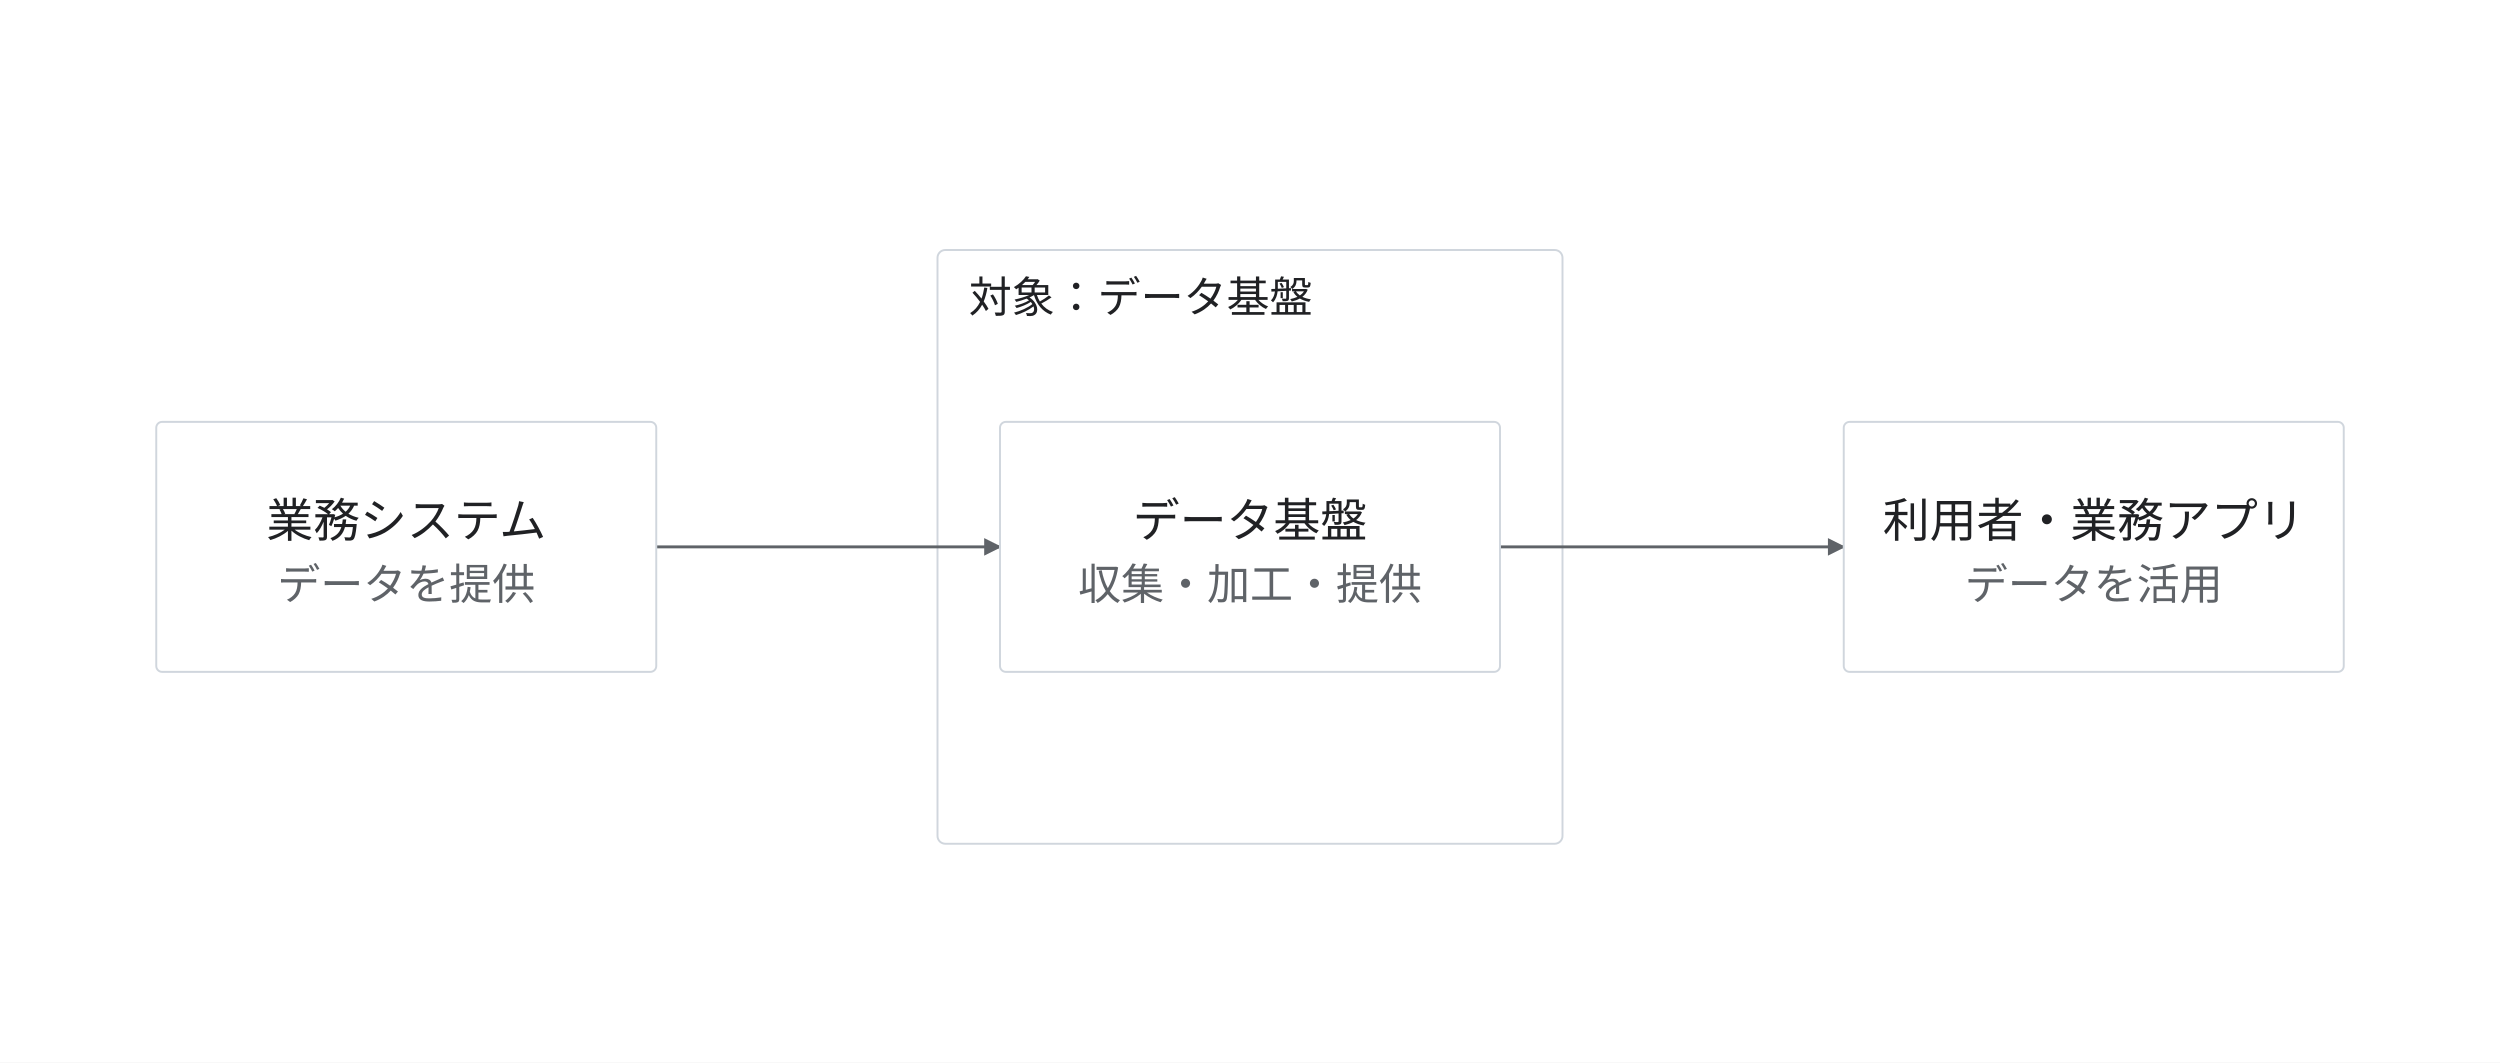
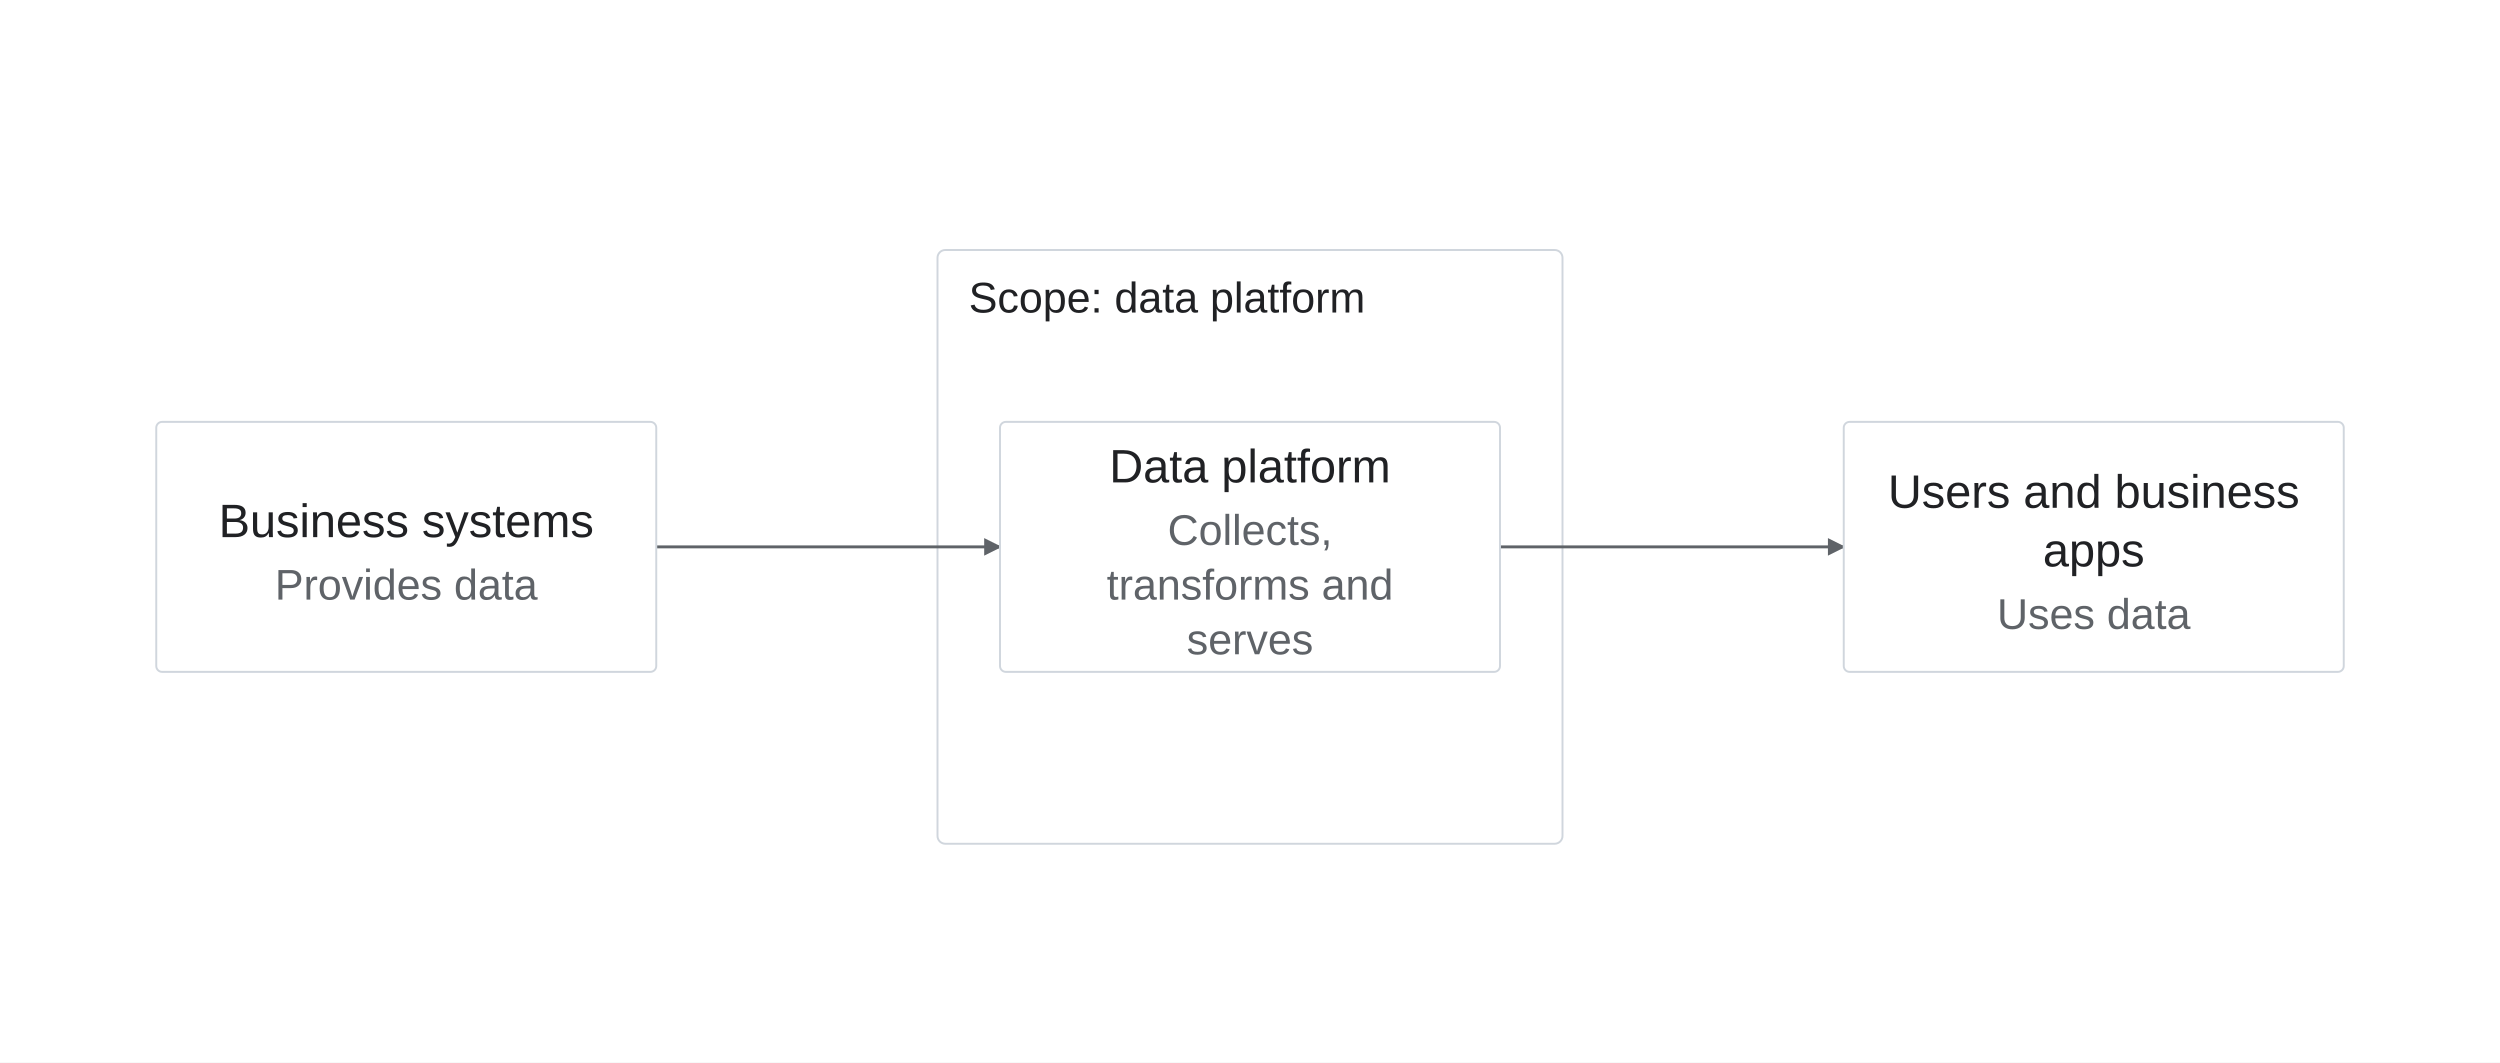
- <svg xmlns="http://www.w3.org/2000/svg" width="1280" height="544" viewBox="0 0 1280 544" role="img" aria-labelledby="title description" data-schema-version="2">
+ <svg xmlns="http://www.w3.org/2000/svg" width="1280" height="544" viewBox="0 0 1280 544" lang="en" xml:lang="en" role="img" aria-labelledby="title description" data-schema-version="2">
  <defs>
    <marker id="arrow" viewBox="0 0 10 10" refX="9" refY="5" markerWidth="6" markerHeight="6" orient="auto">
      <path d="M0 0L10 5L0 10Z" fill="#5F6368" />
    </marker>
  </defs>
-   <style>text{font-family:Noto Sans JP,Hiragino Sans,Yu Gothic,sans-serif;fill:#202124}</style>
+   <style>text{font-family:Helvetica Neue,Arial,Noto Sans,sans-serif;fill:#202124}</style>
  <rect width="1280" height="544" fill="#FFFFFF" />
  <g id="regions">
    <rect id="scope" data-region-kind="functional" data-parent="" data-geometry="[480, 128, 320, 304]" x="480" y="128" width="320" height="304" fill="#FFFFFF" stroke="#D0D6DD" stroke-width="1" rx="4" />
  </g>
  <g id="connections">
    <g id="input" data-source="source" data-target="platform" data-kind="data" data-purpose="" data-interaction="transfer" data-transfer-mode="">
      <path d="M336 280 L512 280" fill="none" stroke="#5F6368" stroke-width="1.5" marker-end="url(#arrow)" />
    </g>
    <g id="output" data-source="platform" data-target="consumer" data-kind="data" data-purpose="" data-interaction="transfer" data-transfer-mode="">
      <path d="M768 280 L944 280" fill="none" stroke="#5F6368" stroke-width="1.5" marker-end="url(#arrow)" />
    </g>
  </g>
  <g id="nodes">
    <g id="source" data-kind="node" data-region="" data-stage="" data-geometry="[80, 216, 256, 128]" data-basis="proposal">
      <rect x="80" y="216" width="256" height="128" fill="#FFFFFF" stroke="#D0D6DD" stroke-width="1" rx="3" />
    </g>
    <g id="platform" data-kind="node" data-region="" data-stage="" data-geometry="[512, 216, 256, 128]" data-basis="proposal">
      <rect x="512" y="216" width="256" height="128" fill="#FFFFFF" stroke="#D0D6DD" stroke-width="1" rx="3" />
    </g>
    <g id="consumer" data-kind="node" data-region="" data-stage="" data-geometry="[944, 216, 256, 128]" data-basis="proposal">
      <rect x="944" y="216" width="256" height="128" fill="#FFFFFF" stroke="#D0D6DD" stroke-width="1" rx="3" />
    </g>
  </g>
  <g id="labels">
-     <text id="scope_label_0" x="496" y="160" font-size="22" font-weight="400" text-anchor="start" style="fill:#202124" data-text-box="[496, 138, 176, 24]">対象：データ基盤</text>
-     <text id="source_name_0" x="208" y="275" font-size="24" font-weight="400" text-anchor="middle" style="fill:#202124" data-text-box="[136, 251, 144, 26]">業務システム</text>
-     <text id="source_role_0" x="208" y="307" font-size="22" font-weight="400" text-anchor="middle" style="fill:#5F6368" data-text-box="[142, 285, 132, 24]">データを提供</text>
-     <text id="platform_name_0" x="640" y="275" font-size="24" font-weight="400" text-anchor="middle" style="fill:#202124" data-text-box="[580, 251, 120, 26]">データ基盤</text>
-     <text id="platform_role_0" x="640" y="307" font-size="22" font-weight="400" text-anchor="middle" style="fill:#5F6368" data-text-box="[552, 285, 176, 24]">収集・加工・提供</text>
-     <text id="consumer_name_0" x="1072" y="275" font-size="24" font-weight="400" text-anchor="middle" style="fill:#202124" data-text-box="[964, 251, 216, 26]">利用者・業務アプリ</text>
-     <text id="consumer_role_0" x="1072" y="307" font-size="22" font-weight="400" text-anchor="middle" style="fill:#5F6368" data-text-box="[1006, 285, 132, 24]">データを活用</text>
+     <text id="scope_label_0" x="496" y="160" font-size="22" font-weight="400" text-anchor="start" style="fill:#202124" data-text-box="[496, 138, 242.00000000000003, 24]">Scope: data platform</text>
+     <text id="source_name_0" x="208" y="275" font-size="24" font-weight="400" text-anchor="middle" style="fill:#202124" data-text-box="[102.4, 251, 211.2, 26]">Business systems</text>
+     <text id="source_role_0" x="208" y="307" font-size="22" font-weight="400" text-anchor="middle" style="fill:#5F6368" data-text-box="[129.35000000000002, 285, 157.29999999999995, 24]">Provides data</text>
+     <text id="platform_name_0" x="640" y="247" font-size="24" font-weight="400" text-anchor="middle" style="fill:#202124" data-text-box="[554.2, 223, 171.59999999999997, 26]">Data platform</text>
+     <text id="platform_role_0" x="640" y="279" font-size="22" font-weight="400" text-anchor="middle" style="fill:#5F6368" data-text-box="[585.55, 257, 108.89999999999998, 24]">Collects,</text>
+     <text id="platform_role_1" x="640" y="307" font-size="22" font-weight="400" text-anchor="middle" style="fill:#5F6368" data-text-box="[555.3, 285, 169.39999999999998, 24]">transforms and</text>
+     <text id="platform_role_2" x="640" y="335" font-size="22" font-weight="400" text-anchor="middle" style="fill:#5F6368" data-text-box="[603.7, 313, 72.6, 24]">serves</text>
+     <text id="consumer_name_0" x="1072" y="260" font-size="24" font-weight="400" text-anchor="middle" style="fill:#202124" data-text-box="[953.2, 236, 237.60000000000002, 26]">Users and business</text>
+     <text id="consumer_name_1" x="1072" y="290" font-size="24" font-weight="400" text-anchor="middle" style="fill:#202124" data-text-box="[1045.6, 266, 52.800000000000004, 26]">apps</text>
+     <text id="consumer_role_0" x="1072" y="322" font-size="22" font-weight="400" text-anchor="middle" style="fill:#5F6368" data-text-box="[1017.55, 300, 108.89999999999998, 24]">Uses data</text>
  </g>
</svg>
